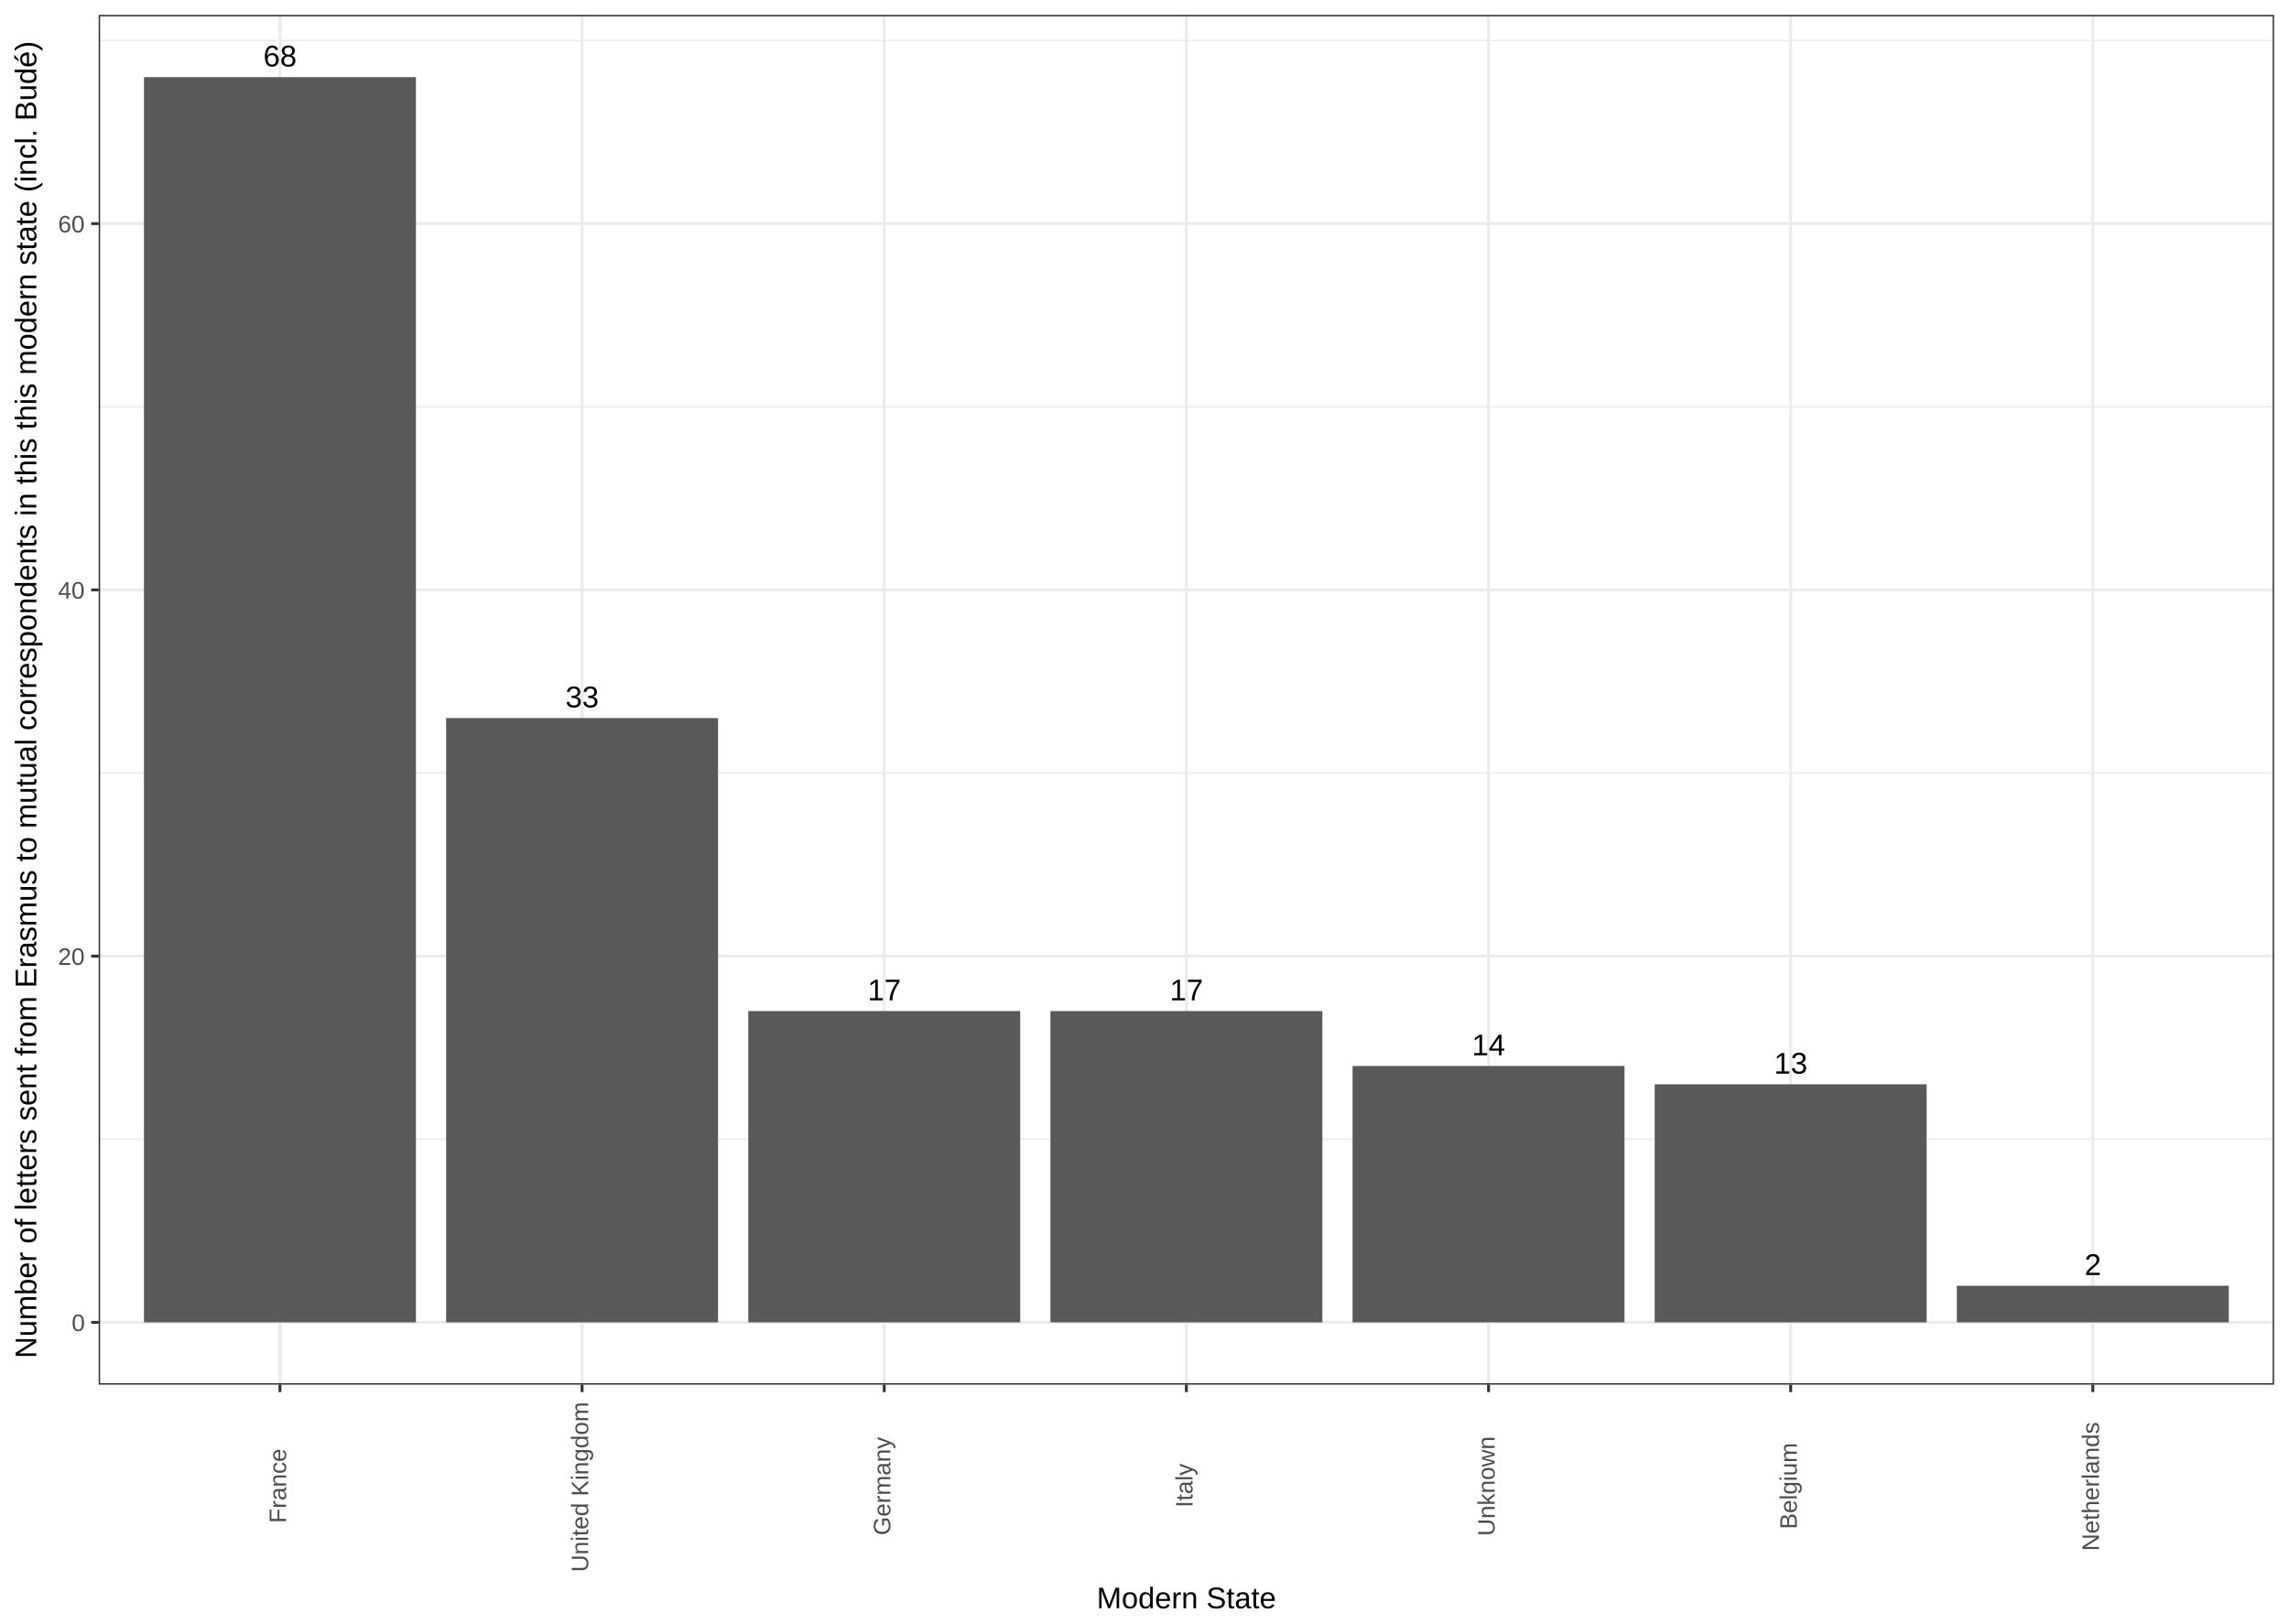
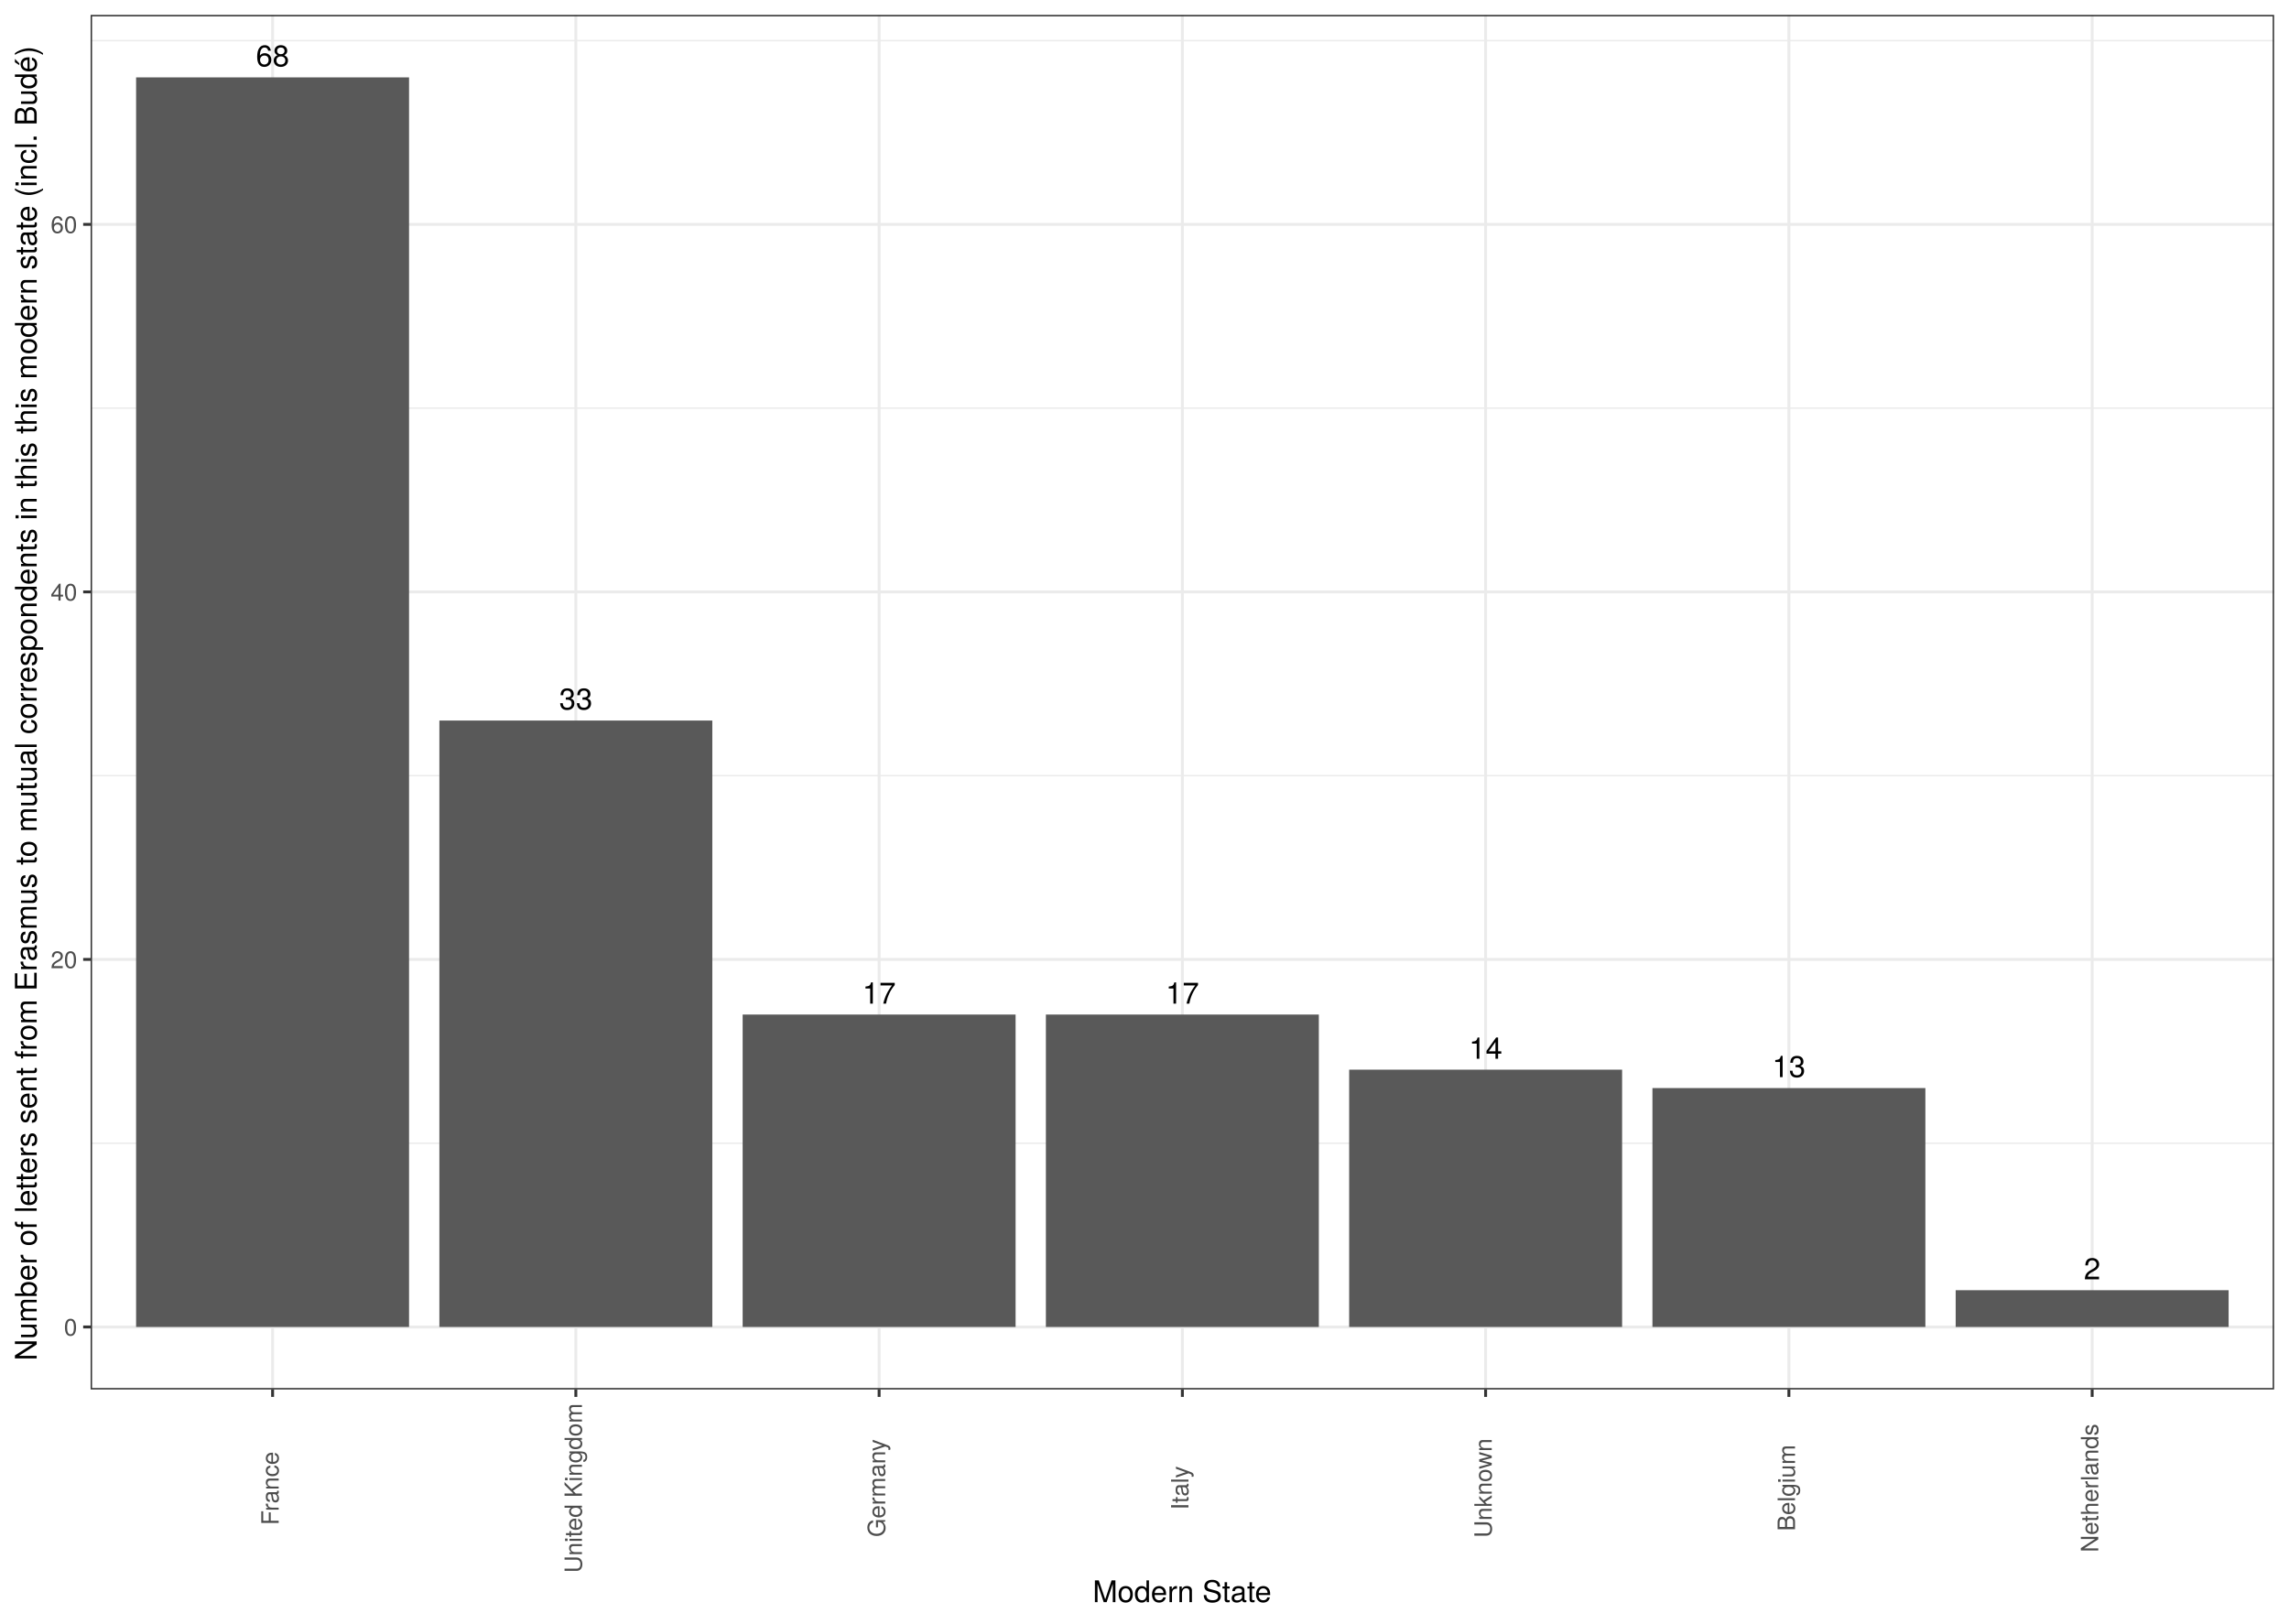
<svg xmlns="http://www.w3.org/2000/svg" viewBox="0 0 842.40 597.60">
  <defs>
    <style type="text/css">
-     line, polyline, path, rect, circle {
+     line, polyline, polygon, path, rect, circle {
      fill: none;
      stroke: #000000;
      stroke-linecap: round;
      stroke-linejoin: round;
      stroke-miterlimit: 10.00;
    }
  </style>
  </defs>
  <rect width="100%" height="100%" style="stroke: none; fill: #FFFFFF;" />
-   <rect x="0.00" y="-0.00" width="842.40" height="597.60" style="stroke-width: 1.07; stroke: #FFFFFF; fill: #FFFFFF;" />
+   <rect x="0.00" y="-0" width="842.40" height="597.60" style="stroke-width: 1.07; stroke: #FFFFFF; fill: #FFFFFF;" />
  <defs>
-     <clipPath id="cpMzYuMzA3NHw4MzYuOTIxfDUwOS42NTd8NS40Nzk0NQ==">
-       <rect x="36.31" y="5.48" width="800.61" height="504.18" />
+     <clipPath id="cpMzMuMzV8ODM2LjkyfDUxMS40M3w1LjQ4">
+       <rect x="33.35" y="5.48" width="803.57" height="505.95" />
    </clipPath>
  </defs>
-   <rect x="36.31" y="5.48" width="800.61" height="504.18" style="stroke-width: 1.07; stroke: none; fill: #FFFFFF;" clip-path="url(#cpMzYuMzA3NHw4MzYuOTIxfDUwOS42NTd8NS40Nzk0NQ==)" />
-   <polyline points="36.31,419.34 836.92,419.34 " style="stroke-width: 0.53; stroke: #EBEBEB; stroke-linecap: butt;" clip-path="url(#cpMzYuMzA3NHw4MzYuOTIxfDUwOS42NTd8NS40Nzk0NQ==)" />
-   <polyline points="36.31,284.53 836.92,284.53 " style="stroke-width: 0.53; stroke: #EBEBEB; stroke-linecap: butt;" clip-path="url(#cpMzYuMzA3NHw4MzYuOTIxfDUwOS42NTd8NS40Nzk0NQ==)" />
-   <polyline points="36.31,149.72 836.92,149.72 " style="stroke-width: 0.53; stroke: #EBEBEB; stroke-linecap: butt;" clip-path="url(#cpMzYuMzA3NHw4MzYuOTIxfDUwOS42NTd8NS40Nzk0NQ==)" />
-   <polyline points="36.31,14.92 836.92,14.92 " style="stroke-width: 0.53; stroke: #EBEBEB; stroke-linecap: butt;" clip-path="url(#cpMzYuMzA3NHw4MzYuOTIxfDUwOS42NTd8NS40Nzk0NQ==)" />
-   <polyline points="36.31,486.74 836.92,486.74 " style="stroke-width: 1.07; stroke: #EBEBEB; stroke-linecap: butt;" clip-path="url(#cpMzYuMzA3NHw4MzYuOTIxfDUwOS42NTd8NS40Nzk0NQ==)" />
-   <polyline points="36.31,351.93 836.92,351.93 " style="stroke-width: 1.07; stroke: #EBEBEB; stroke-linecap: butt;" clip-path="url(#cpMzYuMzA3NHw4MzYuOTIxfDUwOS42NTd8NS40Nzk0NQ==)" />
-   <polyline points="36.31,217.13 836.92,217.13 " style="stroke-width: 1.07; stroke: #EBEBEB; stroke-linecap: butt;" clip-path="url(#cpMzYuMzA3NHw4MzYuOTIxfDUwOS42NTd8NS40Nzk0NQ==)" />
-   <polyline points="36.31,82.32 836.92,82.32 " style="stroke-width: 1.07; stroke: #EBEBEB; stroke-linecap: butt;" clip-path="url(#cpMzYuMzA3NHw4MzYuOTIxfDUwOS42NTd8NS40Nzk0NQ==)" />
-   <polyline points="103.03,509.66 103.03,5.48 " style="stroke-width: 1.07; stroke: #EBEBEB; stroke-linecap: butt;" clip-path="url(#cpMzYuMzA3NHw4MzYuOTIxfDUwOS42NTd8NS40Nzk0NQ==)" />
-   <polyline points="214.22,509.66 214.22,5.48 " style="stroke-width: 1.07; stroke: #EBEBEB; stroke-linecap: butt;" clip-path="url(#cpMzYuMzA3NHw4MzYuOTIxfDUwOS42NTd8NS40Nzk0NQ==)" />
-   <polyline points="325.42,509.66 325.42,5.48 " style="stroke-width: 1.07; stroke: #EBEBEB; stroke-linecap: butt;" clip-path="url(#cpMzYuMzA3NHw4MzYuOTIxfDUwOS42NTd8NS40Nzk0NQ==)" />
-   <polyline points="436.61,509.66 436.61,5.48 " style="stroke-width: 1.07; stroke: #EBEBEB; stroke-linecap: butt;" clip-path="url(#cpMzYuMzA3NHw4MzYuOTIxfDUwOS42NTd8NS40Nzk0NQ==)" />
-   <polyline points="547.81,509.66 547.81,5.48 " style="stroke-width: 1.07; stroke: #EBEBEB; stroke-linecap: butt;" clip-path="url(#cpMzYuMzA3NHw4MzYuOTIxfDUwOS42NTd8NS40Nzk0NQ==)" />
-   <polyline points="659.01,509.66 659.01,5.48 " style="stroke-width: 1.07; stroke: #EBEBEB; stroke-linecap: butt;" clip-path="url(#cpMzYuMzA3NHw4MzYuOTIxfDUwOS42NTd8NS40Nzk0NQ==)" />
-   <polyline points="770.20,509.66 770.20,5.48 " style="stroke-width: 1.07; stroke: #EBEBEB; stroke-linecap: butt;" clip-path="url(#cpMzYuMzA3NHw4MzYuOTIxfDUwOS42NTd8NS40Nzk0NQ==)" />
-   <rect x="52.99" y="28.40" width="100.08" height="458.34" style="stroke-width: 1.07; stroke: none; stroke-linecap: butt; fill: #595959;" clip-path="url(#cpMzYuMzA3NHw4MzYuOTIxfDUwOS42NTd8NS40Nzk0NQ==)" />
-   <rect x="164.18" y="264.31" width="100.08" height="222.43" style="stroke-width: 1.07; stroke: none; stroke-linecap: butt; fill: #595959;" clip-path="url(#cpMzYuMzA3NHw4MzYuOTIxfDUwOS42NTd8NS40Nzk0NQ==)" />
-   <rect x="275.38" y="372.15" width="100.08" height="114.59" style="stroke-width: 1.07; stroke: none; stroke-linecap: butt; fill: #595959;" clip-path="url(#cpMzYuMzA3NHw4MzYuOTIxfDUwOS42NTd8NS40Nzk0NQ==)" />
-   <rect x="386.58" y="372.15" width="100.08" height="114.59" style="stroke-width: 1.07; stroke: none; stroke-linecap: butt; fill: #595959;" clip-path="url(#cpMzYuMzA3NHw4MzYuOTIxfDUwOS42NTd8NS40Nzk0NQ==)" />
-   <rect x="497.77" y="392.37" width="100.08" height="94.36" style="stroke-width: 1.07; stroke: none; stroke-linecap: butt; fill: #595959;" clip-path="url(#cpMzYuMzA3NHw4MzYuOTIxfDUwOS42NTd8NS40Nzk0NQ==)" />
-   <rect x="608.97" y="399.12" width="100.08" height="87.62" style="stroke-width: 1.07; stroke: none; stroke-linecap: butt; fill: #595959;" clip-path="url(#cpMzYuMzA3NHw4MzYuOTIxfDUwOS42NTd8NS40Nzk0NQ==)" />
-   <rect x="720.16" y="473.26" width="100.08" height="13.48" style="stroke-width: 1.07; stroke: none; stroke-linecap: butt; fill: #595959;" clip-path="url(#cpMzYuMzA3NHw4MzYuOTIxfDUwOS42NTd8NS40Nzk0NQ==)" />
-   <g clip-path="url(#cpMzYuMzA3NHw4MzYuOTIxfDUwOS42NTd8NS40Nzk0NQ==)">
-     <text x="96.91" y="24.46" style="font-size: 11.04px; font-family: Arial;" textLength="12.24px" lengthAdjust="spacingAndGlyphs">68</text>
+   <rect x="33.35" y="5.48" width="803.57" height="505.95" style="stroke-width: 1.07; stroke: none; fill: #FFFFFF;" clip-path="url(#cpMzMuMzV8ODM2LjkyfDUxMS40M3w1LjQ4)" />
+   <polyline points="33.35,420.79 836.92,420.79 " style="stroke-width: 0.53; stroke: #EBEBEB; stroke-linecap: butt;" clip-path="url(#cpMzMuMzV8ODM2LjkyfDUxMS40M3w1LjQ4)" />
+   <polyline points="33.35,285.51 836.92,285.51 " style="stroke-width: 0.53; stroke: #EBEBEB; stroke-linecap: butt;" clip-path="url(#cpMzMuMzV8ODM2LjkyfDUxMS40M3w1LjQ4)" />
+   <polyline points="33.35,150.23 836.92,150.23 " style="stroke-width: 0.53; stroke: #EBEBEB; stroke-linecap: butt;" clip-path="url(#cpMzMuMzV8ODM2LjkyfDUxMS40M3w1LjQ4)" />
+   <polyline points="33.35,14.95 836.92,14.95 " style="stroke-width: 0.53; stroke: #EBEBEB; stroke-linecap: butt;" clip-path="url(#cpMzMuMzV8ODM2LjkyfDUxMS40M3w1LjQ4)" />
+   <polyline points="33.35,488.43 836.92,488.43 " style="stroke-width: 1.07; stroke: #EBEBEB; stroke-linecap: butt;" clip-path="url(#cpMzMuMzV8ODM2LjkyfDUxMS40M3w1LjQ4)" />
+   <polyline points="33.35,353.15 836.92,353.15 " style="stroke-width: 1.07; stroke: #EBEBEB; stroke-linecap: butt;" clip-path="url(#cpMzMuMzV8ODM2LjkyfDUxMS40M3w1LjQ4)" />
+   <polyline points="33.35,217.87 836.92,217.87 " style="stroke-width: 1.07; stroke: #EBEBEB; stroke-linecap: butt;" clip-path="url(#cpMzMuMzV8ODM2LjkyfDUxMS40M3w1LjQ4)" />
+   <polyline points="33.35,82.59 836.92,82.59 " style="stroke-width: 1.07; stroke: #EBEBEB; stroke-linecap: butt;" clip-path="url(#cpMzMuMzV8ODM2LjkyfDUxMS40M3w1LjQ4)" />
+   <polyline points="100.32,511.43 100.32,5.48 " style="stroke-width: 1.07; stroke: #EBEBEB; stroke-linecap: butt;" clip-path="url(#cpMzMuMzV8ODM2LjkyfDUxMS40M3w1LjQ4)" />
+   <polyline points="211.92,511.43 211.92,5.48 " style="stroke-width: 1.07; stroke: #EBEBEB; stroke-linecap: butt;" clip-path="url(#cpMzMuMzV8ODM2LjkyfDUxMS40M3w1LjQ4)" />
+   <polyline points="323.53,511.43 323.53,5.48 " style="stroke-width: 1.07; stroke: #EBEBEB; stroke-linecap: butt;" clip-path="url(#cpMzMuMzV8ODM2LjkyfDUxMS40M3w1LjQ4)" />
+   <polyline points="435.14,511.43 435.14,5.48 " style="stroke-width: 1.07; stroke: #EBEBEB; stroke-linecap: butt;" clip-path="url(#cpMzMuMzV8ODM2LjkyfDUxMS40M3w1LjQ4)" />
+   <polyline points="546.74,511.43 546.74,5.48 " style="stroke-width: 1.07; stroke: #EBEBEB; stroke-linecap: butt;" clip-path="url(#cpMzMuMzV8ODM2LjkyfDUxMS40M3w1LjQ4)" />
+   <polyline points="658.35,511.43 658.35,5.48 " style="stroke-width: 1.07; stroke: #EBEBEB; stroke-linecap: butt;" clip-path="url(#cpMzMuMzV8ODM2LjkyfDUxMS40M3w1LjQ4)" />
+   <polyline points="769.96,511.43 769.96,5.48 " style="stroke-width: 1.07; stroke: #EBEBEB; stroke-linecap: butt;" clip-path="url(#cpMzMuMzV8ODM2LjkyfDUxMS40M3w1LjQ4)" />
+   <rect x="50.09" y="28.48" width="100.45" height="459.95" style="stroke-width: 1.07; stroke: none; stroke-linecap: square; stroke-linejoin: miter; fill: #595959;" clip-path="url(#cpMzMuMzV8ODM2LjkyfDUxMS40M3w1LjQ4)" />
+   <rect x="161.70" y="265.22" width="100.45" height="223.21" style="stroke-width: 1.07; stroke: none; stroke-linecap: square; stroke-linejoin: miter; fill: #595959;" clip-path="url(#cpMzMuMzV8ODM2LjkyfDUxMS40M3w1LjQ4)" />
+   <rect x="384.91" y="373.44" width="100.45" height="114.99" style="stroke-width: 1.07; stroke: none; stroke-linecap: square; stroke-linejoin: miter; fill: #595959;" clip-path="url(#cpMzMuMzV8ODM2LjkyfDUxMS40M3w1LjQ4)" />
+   <rect x="273.31" y="373.44" width="100.45" height="114.99" style="stroke-width: 1.07; stroke: none; stroke-linecap: square; stroke-linejoin: miter; fill: #595959;" clip-path="url(#cpMzMuMzV8ODM2LjkyfDUxMS40M3w1LjQ4)" />
+   <rect x="496.52" y="393.73" width="100.45" height="94.70" style="stroke-width: 1.07; stroke: none; stroke-linecap: square; stroke-linejoin: miter; fill: #595959;" clip-path="url(#cpMzMuMzV8ODM2LjkyfDUxMS40M3w1LjQ4)" />
+   <rect x="608.13" y="400.50" width="100.45" height="87.93" style="stroke-width: 1.07; stroke: none; stroke-linecap: square; stroke-linejoin: miter; fill: #595959;" clip-path="url(#cpMzMuMzV8ODM2LjkyfDUxMS40M3w1LjQ4)" />
+   <rect x="719.73" y="474.90" width="100.45" height="13.53" style="stroke-width: 1.07; stroke: none; stroke-linecap: square; stroke-linejoin: miter; fill: #595959;" clip-path="url(#cpMzMuMzV8ODM2LjkyfDUxMS40M3w1LjQ4)" />
+   <g clip-path="url(#cpMzMuMzV8ODM2LjkyfDUxMS40M3w1LjQ4)">
+     <text x="94.18" y="24.45" style="font-size: 11.04px; font-family: TeX Gyre Heros;" textLength="12.28px" lengthAdjust="spacingAndGlyphs">68</text>
  </g>
-   <g clip-path="url(#cpMzYuMzA3NHw4MzYuOTIxfDUwOS42NTd8NS40Nzk0NQ==)">
-     <text x="208.10" y="260.37" style="font-size: 11.04px; font-family: Arial;" textLength="12.24px" lengthAdjust="spacingAndGlyphs">33</text>
+   <g clip-path="url(#cpMzMuMzV8ODM2LjkyfDUxMS40M3w1LjQ4)">
+     <text x="205.79" y="261.19" style="font-size: 11.04px; font-family: TeX Gyre Heros;" textLength="12.28px" lengthAdjust="spacingAndGlyphs">33</text>
  </g>
-   <g clip-path="url(#cpMzYuMzA3NHw4MzYuOTIxfDUwOS42NTd8NS40Nzk0NQ==)">
-     <text x="319.30" y="368.22" style="font-size: 11.04px; font-family: Arial;" textLength="12.24px" lengthAdjust="spacingAndGlyphs">17</text>
+   <g clip-path="url(#cpMzMuMzV8ODM2LjkyfDUxMS40M3w1LjQ4)">
+     <text x="429.00" y="369.42" style="font-size: 11.04px; font-family: TeX Gyre Heros;" textLength="12.28px" lengthAdjust="spacingAndGlyphs">17</text>
  </g>
-   <g clip-path="url(#cpMzYuMzA3NHw4MzYuOTIxfDUwOS42NTd8NS40Nzk0NQ==)">
-     <text x="430.50" y="368.22" style="font-size: 11.04px; font-family: Arial;" textLength="12.24px" lengthAdjust="spacingAndGlyphs">17</text>
+   <g clip-path="url(#cpMzMuMzV8ODM2LjkyfDUxMS40M3w1LjQ4)">
+     <text x="317.39" y="369.42" style="font-size: 11.04px; font-family: TeX Gyre Heros;" textLength="12.28px" lengthAdjust="spacingAndGlyphs">17</text>
  </g>
-   <g clip-path="url(#cpMzYuMzA3NHw4MzYuOTIxfDUwOS42NTd8NS40Nzk0NQ==)">
-     <text x="541.69" y="388.44" style="font-size: 11.04px; font-family: Arial;" textLength="12.24px" lengthAdjust="spacingAndGlyphs">14</text>
+   <g clip-path="url(#cpMzMuMzV8ODM2LjkyfDUxMS40M3w1LjQ4)">
+     <text x="540.61" y="389.71" style="font-size: 11.04px; font-family: TeX Gyre Heros;" textLength="12.28px" lengthAdjust="spacingAndGlyphs">14</text>
  </g>
-   <g clip-path="url(#cpMzYuMzA3NHw4MzYuOTIxfDUwOS42NTd8NS40Nzk0NQ==)">
-     <text x="652.89" y="395.18" style="font-size: 11.04px; font-family: Arial;" textLength="12.24px" lengthAdjust="spacingAndGlyphs">13</text>
+   <g clip-path="url(#cpMzMuMzV8ODM2LjkyfDUxMS40M3w1LjQ4)">
+     <text x="652.21" y="396.48" style="font-size: 11.04px; font-family: TeX Gyre Heros;" textLength="12.28px" lengthAdjust="spacingAndGlyphs">13</text>
  </g>
-   <g clip-path="url(#cpMzYuMzA3NHw4MzYuOTIxfDUwOS42NTd8NS40Nzk0NQ==)">
-     <text x="767.14" y="469.32" style="font-size: 11.04px; font-family: Arial;" textLength="6.12px" lengthAdjust="spacingAndGlyphs">2</text>
+   <g clip-path="url(#cpMzMuMzV8ODM2LjkyfDUxMS40M3w1LjQ4)">
+     <text x="766.89" y="470.88" style="font-size: 11.04px; font-family: TeX Gyre Heros;" textLength="6.14px" lengthAdjust="spacingAndGlyphs">2</text>
  </g>
-   <rect x="36.31" y="5.48" width="800.61" height="504.18" style="stroke-width: 1.07; stroke: #333333;" clip-path="url(#cpMzYuMzA3NHw4MzYuOTIxfDUwOS42NTd8NS40Nzk0NQ==)" />
+   <rect x="33.35" y="5.48" width="803.57" height="505.95" style="stroke-width: 1.07; stroke: #333333;" clip-path="url(#cpMzMuMzV8ODM2LjkyfDUxMS40M3w1LjQ4)" />
  <defs>
-     <clipPath id="cpMHw4NDIuNHw1OTcuNnww">
+     <clipPath id="cpMC4wMHw4NDIuNDB8NTk3LjYwfDAuMDA=">
      <rect x="0.00" y="0.00" width="842.40" height="597.60" />
    </clipPath>
  </defs>
-   <g clip-path="url(#cpMHw4NDIuNHw1OTcuNnww)">
-     <text x="26.37" y="489.96" style="font-size: 8.80px; fill: #4D4D4D; font-family: Arial;" textLength="5.01px" lengthAdjust="spacingAndGlyphs">0</text>
+   <g clip-path="url(#cpMC4wMHw4NDIuNDB8NTk3LjYwfDAuMDA=)">
+     <text x="23.53" y="491.64" style="font-size: 8.80px; fill: #4D4D4D; font-family: TeX Gyre Heros;" textLength="4.89px" lengthAdjust="spacingAndGlyphs">0</text>
  </g>
-   <g clip-path="url(#cpMHw4NDIuNHw1OTcuNnww)">
-     <text x="21.37" y="355.15" style="font-size: 8.80px; fill: #4D4D4D; font-family: Arial;" textLength="10.01px" lengthAdjust="spacingAndGlyphs">20</text>
+   <g clip-path="url(#cpMC4wMHw4NDIuNDB8NTk3LjYwfDAuMDA=)">
+     <text x="18.64" y="356.36" style="font-size: 8.80px; fill: #4D4D4D; font-family: TeX Gyre Heros;" textLength="9.79px" lengthAdjust="spacingAndGlyphs">20</text>
  </g>
-   <g clip-path="url(#cpMHw4NDIuNHw1OTcuNnww)">
-     <text x="21.37" y="220.34" style="font-size: 8.80px; fill: #4D4D4D; font-family: Arial;" textLength="10.01px" lengthAdjust="spacingAndGlyphs">40</text>
+   <g clip-path="url(#cpMC4wMHw4NDIuNDB8NTk3LjYwfDAuMDA=)">
+     <text x="18.64" y="221.08" style="font-size: 8.80px; fill: #4D4D4D; font-family: TeX Gyre Heros;" textLength="9.79px" lengthAdjust="spacingAndGlyphs">40</text>
  </g>
-   <g clip-path="url(#cpMHw4NDIuNHw1OTcuNnww)">
-     <text x="21.37" y="85.54" style="font-size: 8.80px; fill: #4D4D4D; font-family: Arial;" textLength="10.01px" lengthAdjust="spacingAndGlyphs">60</text>
+   <g clip-path="url(#cpMC4wMHw4NDIuNDB8NTk3LjYwfDAuMDA=)">
+     <text x="18.64" y="85.80" style="font-size: 8.80px; fill: #4D4D4D; font-family: TeX Gyre Heros;" textLength="9.79px" lengthAdjust="spacingAndGlyphs">60</text>
  </g>
-   <polyline points="33.57,486.74 36.31,486.74 " style="stroke-width: 1.07; stroke: #333333; stroke-linecap: butt;" clip-path="url(#cpMHw4NDIuNHw1OTcuNnww)" />
-   <polyline points="33.57,351.93 36.31,351.93 " style="stroke-width: 1.07; stroke: #333333; stroke-linecap: butt;" clip-path="url(#cpMHw4NDIuNHw1OTcuNnww)" />
-   <polyline points="33.57,217.13 36.31,217.13 " style="stroke-width: 1.07; stroke: #333333; stroke-linecap: butt;" clip-path="url(#cpMHw4NDIuNHw1OTcuNnww)" />
-   <polyline points="33.57,82.32 36.31,82.32 " style="stroke-width: 1.07; stroke: #333333; stroke-linecap: butt;" clip-path="url(#cpMHw4NDIuNHw1OTcuNnww)" />
-   <polyline points="103.03,512.40 103.03,509.66 " style="stroke-width: 1.07; stroke: #333333; stroke-linecap: butt;" clip-path="url(#cpMHw4NDIuNHw1OTcuNnww)" />
-   <polyline points="214.22,512.40 214.22,509.66 " style="stroke-width: 1.07; stroke: #333333; stroke-linecap: butt;" clip-path="url(#cpMHw4NDIuNHw1OTcuNnww)" />
-   <polyline points="325.42,512.40 325.42,509.66 " style="stroke-width: 1.07; stroke: #333333; stroke-linecap: butt;" clip-path="url(#cpMHw4NDIuNHw1OTcuNnww)" />
-   <polyline points="436.61,512.40 436.61,509.66 " style="stroke-width: 1.07; stroke: #333333; stroke-linecap: butt;" clip-path="url(#cpMHw4NDIuNHw1OTcuNnww)" />
-   <polyline points="547.81,512.40 547.81,509.66 " style="stroke-width: 1.07; stroke: #333333; stroke-linecap: butt;" clip-path="url(#cpMHw4NDIuNHw1OTcuNnww)" />
-   <polyline points="659.01,512.40 659.01,509.66 " style="stroke-width: 1.07; stroke: #333333; stroke-linecap: butt;" clip-path="url(#cpMHw4NDIuNHw1OTcuNnww)" />
-   <polyline points="770.20,512.40 770.20,509.66 " style="stroke-width: 1.07; stroke: #333333; stroke-linecap: butt;" clip-path="url(#cpMHw4NDIuNHw1OTcuNnww)" />
-   <g clip-path="url(#cpMHw4NDIuNHw1OTcuNnww)">
-     <text transform="translate(105.28,560.61) rotate(-90)" style="font-size: 8.80px; fill: #4D4D4D; font-family: Arial;" textLength="28.01px" lengthAdjust="spacingAndGlyphs">France</text>
+   <polyline points="30.61,488.43 33.35,488.43 " style="stroke-width: 1.07; stroke: #333333; stroke-linecap: butt;" clip-path="url(#cpMC4wMHw4NDIuNDB8NTk3LjYwfDAuMDA=)" />
+   <polyline points="30.61,353.15 33.35,353.15 " style="stroke-width: 1.07; stroke: #333333; stroke-linecap: butt;" clip-path="url(#cpMC4wMHw4NDIuNDB8NTk3LjYwfDAuMDA=)" />
+   <polyline points="30.61,217.87 33.35,217.87 " style="stroke-width: 1.07; stroke: #333333; stroke-linecap: butt;" clip-path="url(#cpMC4wMHw4NDIuNDB8NTk3LjYwfDAuMDA=)" />
+   <polyline points="30.61,82.59 33.35,82.59 " style="stroke-width: 1.07; stroke: #333333; stroke-linecap: butt;" clip-path="url(#cpMC4wMHw4NDIuNDB8NTk3LjYwfDAuMDA=)" />
+   <polyline points="100.32,514.17 100.32,511.43 " style="stroke-width: 1.07; stroke: #333333; stroke-linecap: butt;" clip-path="url(#cpMC4wMHw4NDIuNDB8NTk3LjYwfDAuMDA=)" />
+   <polyline points="211.92,514.17 211.92,511.43 " style="stroke-width: 1.07; stroke: #333333; stroke-linecap: butt;" clip-path="url(#cpMC4wMHw4NDIuNDB8NTk3LjYwfDAuMDA=)" />
+   <polyline points="323.53,514.17 323.53,511.43 " style="stroke-width: 1.07; stroke: #333333; stroke-linecap: butt;" clip-path="url(#cpMC4wMHw4NDIuNDB8NTk3LjYwfDAuMDA=)" />
+   <polyline points="435.14,514.17 435.14,511.43 " style="stroke-width: 1.07; stroke: #333333; stroke-linecap: butt;" clip-path="url(#cpMC4wMHw4NDIuNDB8NTk3LjYwfDAuMDA=)" />
+   <polyline points="546.74,514.17 546.74,511.43 " style="stroke-width: 1.07; stroke: #333333; stroke-linecap: butt;" clip-path="url(#cpMC4wMHw4NDIuNDB8NTk3LjYwfDAuMDA=)" />
+   <polyline points="658.35,514.17 658.35,511.43 " style="stroke-width: 1.07; stroke: #333333; stroke-linecap: butt;" clip-path="url(#cpMC4wMHw4NDIuNDB8NTk3LjYwfDAuMDA=)" />
+   <polyline points="769.96,514.17 769.96,511.43 " style="stroke-width: 1.07; stroke: #333333; stroke-linecap: butt;" clip-path="url(#cpMC4wMHw4NDIuNDB8NTk3LjYwfDAuMDA=)" />
+   <g clip-path="url(#cpMC4wMHw4NDIuNDB8NTk3LjYwfDAuMDA=)">
+     <text transform="translate(102.56,561.36) rotate(-90)" style="font-size: 8.80px; fill: #4D4D4D; font-family: TeX Gyre Heros;" textLength="27.39px" lengthAdjust="spacingAndGlyphs">France</text>
  </g>
-   <g clip-path="url(#cpMHw4NDIuNHw1OTcuNnww)">
-     <text transform="translate(216.47,578.63) rotate(-90)" style="font-size: 8.80px; fill: #4D4D4D; font-family: Arial;" textLength="64.04px" lengthAdjust="spacingAndGlyphs">United Kingdom</text>
+   <g clip-path="url(#cpMC4wMHw4NDIuNDB8NTk3LjYwfDAuMDA=)">
+     <text transform="translate(214.17,578.96) rotate(-90)" style="font-size: 8.80px; fill: #4D4D4D; font-family: TeX Gyre Heros;" textLength="62.60px" lengthAdjust="spacingAndGlyphs">United Kingdom</text>
  </g>
-   <g clip-path="url(#cpMHw4NDIuNHw1OTcuNnww)">
-     <text transform="translate(327.67,565.11) rotate(-90)" style="font-size: 8.80px; fill: #4D4D4D; font-family: Arial;" textLength="37.01px" lengthAdjust="spacingAndGlyphs">Germany</text>
+   <g clip-path="url(#cpMC4wMHw4NDIuNDB8NTk3LjYwfDAuMDA=)">
+     <text transform="translate(325.78,565.76) rotate(-90)" style="font-size: 8.80px; fill: #4D4D4D; font-family: TeX Gyre Heros;" textLength="36.19px" lengthAdjust="spacingAndGlyphs">Germany</text>
  </g>
-   <g clip-path="url(#cpMHw4NDIuNHw1OTcuNnww)">
-     <text transform="translate(438.87,554.86) rotate(-90)" style="font-size: 8.80px; fill: #4D4D4D; font-family: Arial;" textLength="16.51px" lengthAdjust="spacingAndGlyphs">Italy</text>
+   <g clip-path="url(#cpMC4wMHw4NDIuNDB8NTk3LjYwfDAuMDA=)">
+     <text transform="translate(437.38,555.73) rotate(-90)" style="font-size: 8.80px; fill: #4D4D4D; font-family: TeX Gyre Heros;" textLength="16.14px" lengthAdjust="spacingAndGlyphs">Italy</text>
  </g>
-   <g clip-path="url(#cpMHw4NDIuNHw1OTcuNnww)">
-     <text transform="translate(550.06,565.37) rotate(-90)" style="font-size: 8.80px; fill: #4D4D4D; font-family: Arial;" textLength="37.52px" lengthAdjust="spacingAndGlyphs">Unknown</text>
+   <g clip-path="url(#cpMC4wMHw4NDIuNDB8NTk3LjYwfDAuMDA=)">
+     <text transform="translate(548.99,566.00) rotate(-90)" style="font-size: 8.80px; fill: #4D4D4D; font-family: TeX Gyre Heros;" textLength="36.68px" lengthAdjust="spacingAndGlyphs">Unknown</text>
  </g>
-   <g clip-path="url(#cpMHw4NDIuNHw1OTcuNnww)">
-     <text transform="translate(661.26,562.86) rotate(-90)" style="font-size: 8.80px; fill: #4D4D4D; font-family: Arial;" textLength="32.52px" lengthAdjust="spacingAndGlyphs">Belgium</text>
+   <g clip-path="url(#cpMC4wMHw4NDIuNDB8NTk3LjYwfDAuMDA=)">
+     <text transform="translate(660.60,563.56) rotate(-90)" style="font-size: 8.80px; fill: #4D4D4D; font-family: TeX Gyre Heros;" textLength="31.79px" lengthAdjust="spacingAndGlyphs">Belgium</text>
  </g>
-   <g clip-path="url(#cpMHw4NDIuNHw1OTcuNnww)">
-     <text transform="translate(772.46,570.87) rotate(-90)" style="font-size: 8.80px; fill: #4D4D4D; font-family: Arial;" textLength="48.53px" lengthAdjust="spacingAndGlyphs">Netherlands</text>
+   <g clip-path="url(#cpMC4wMHw4NDIuNDB8NTk3LjYwfDAuMDA=)">
+     <text transform="translate(772.20,571.38) rotate(-90)" style="font-size: 8.80px; fill: #4D4D4D; font-family: TeX Gyre Heros;" textLength="47.44px" lengthAdjust="spacingAndGlyphs">Netherlands</text>
  </g>
-   <g clip-path="url(#cpMHw4NDIuNHw1OTcuNnww)">
-     <text x="403.60" y="591.98" style="font-size: 11.00px; font-family: Arial;" textLength="66.04px" lengthAdjust="spacingAndGlyphs">Modern State</text>
+   <g clip-path="url(#cpMC4wMHw4NDIuNDB8NTk3LjYwfDAuMDA=)">
+     <text x="402.12" y="589.72" style="font-size: 11.00px; font-family: TeX Gyre Heros;" textLength="66.03px" lengthAdjust="spacingAndGlyphs">Modern State</text>
  </g>
-   <g clip-path="url(#cpMHw4NDIuNHw1OTcuNnww)">
-     <text transform="translate(13.35,499.98) rotate(-90)" style="font-size: 11.00px; font-family: Arial;" textLength="484.82px" lengthAdjust="spacingAndGlyphs">Number of letters sent from Erasmus to mutual correspondents in this this modern state (incl. Budé)</text>
+   <g clip-path="url(#cpMC4wMHw4NDIuNDB8NTk3LjYwfDAuMDA=)">
+     <text transform="translate(13.50,500.85) rotate(-90)" style="font-size: 11.00px; font-family: TeX Gyre Heros;" textLength="484.79px" lengthAdjust="spacingAndGlyphs">Number of letters sent from Erasmus to mutual correspondents in this this modern state (incl. Budé)</text>
  </g>
</svg>
